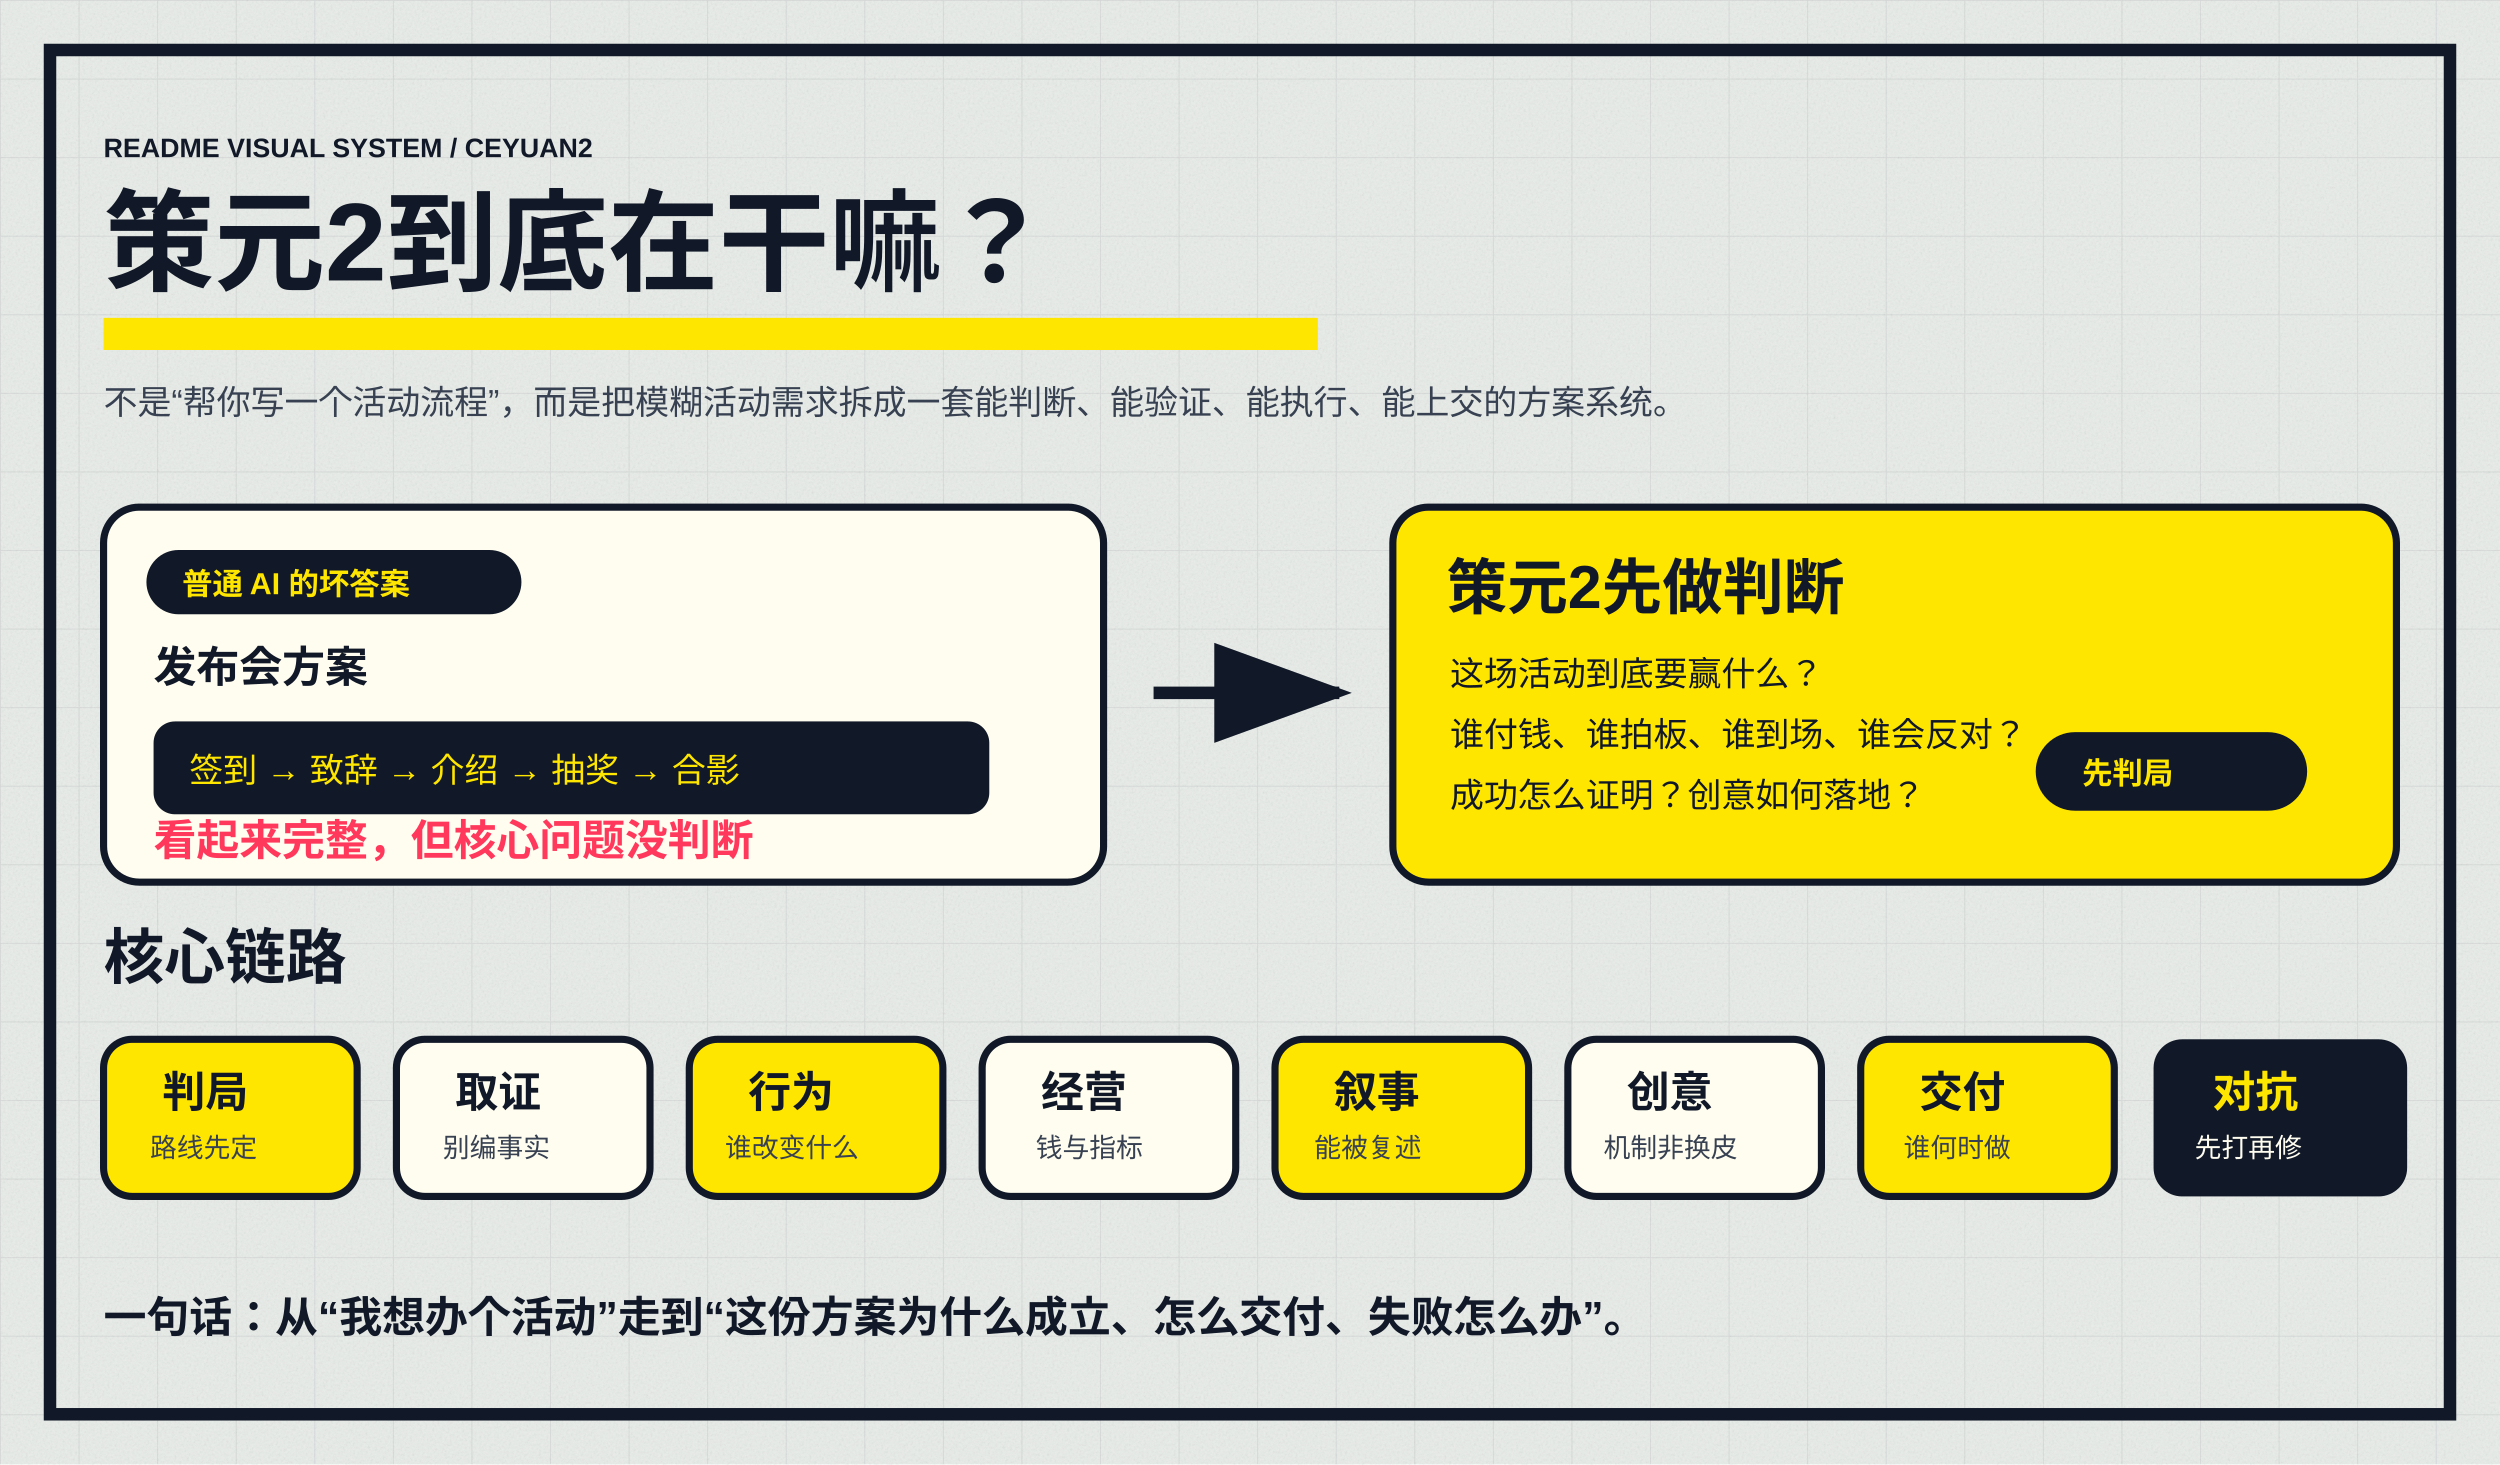
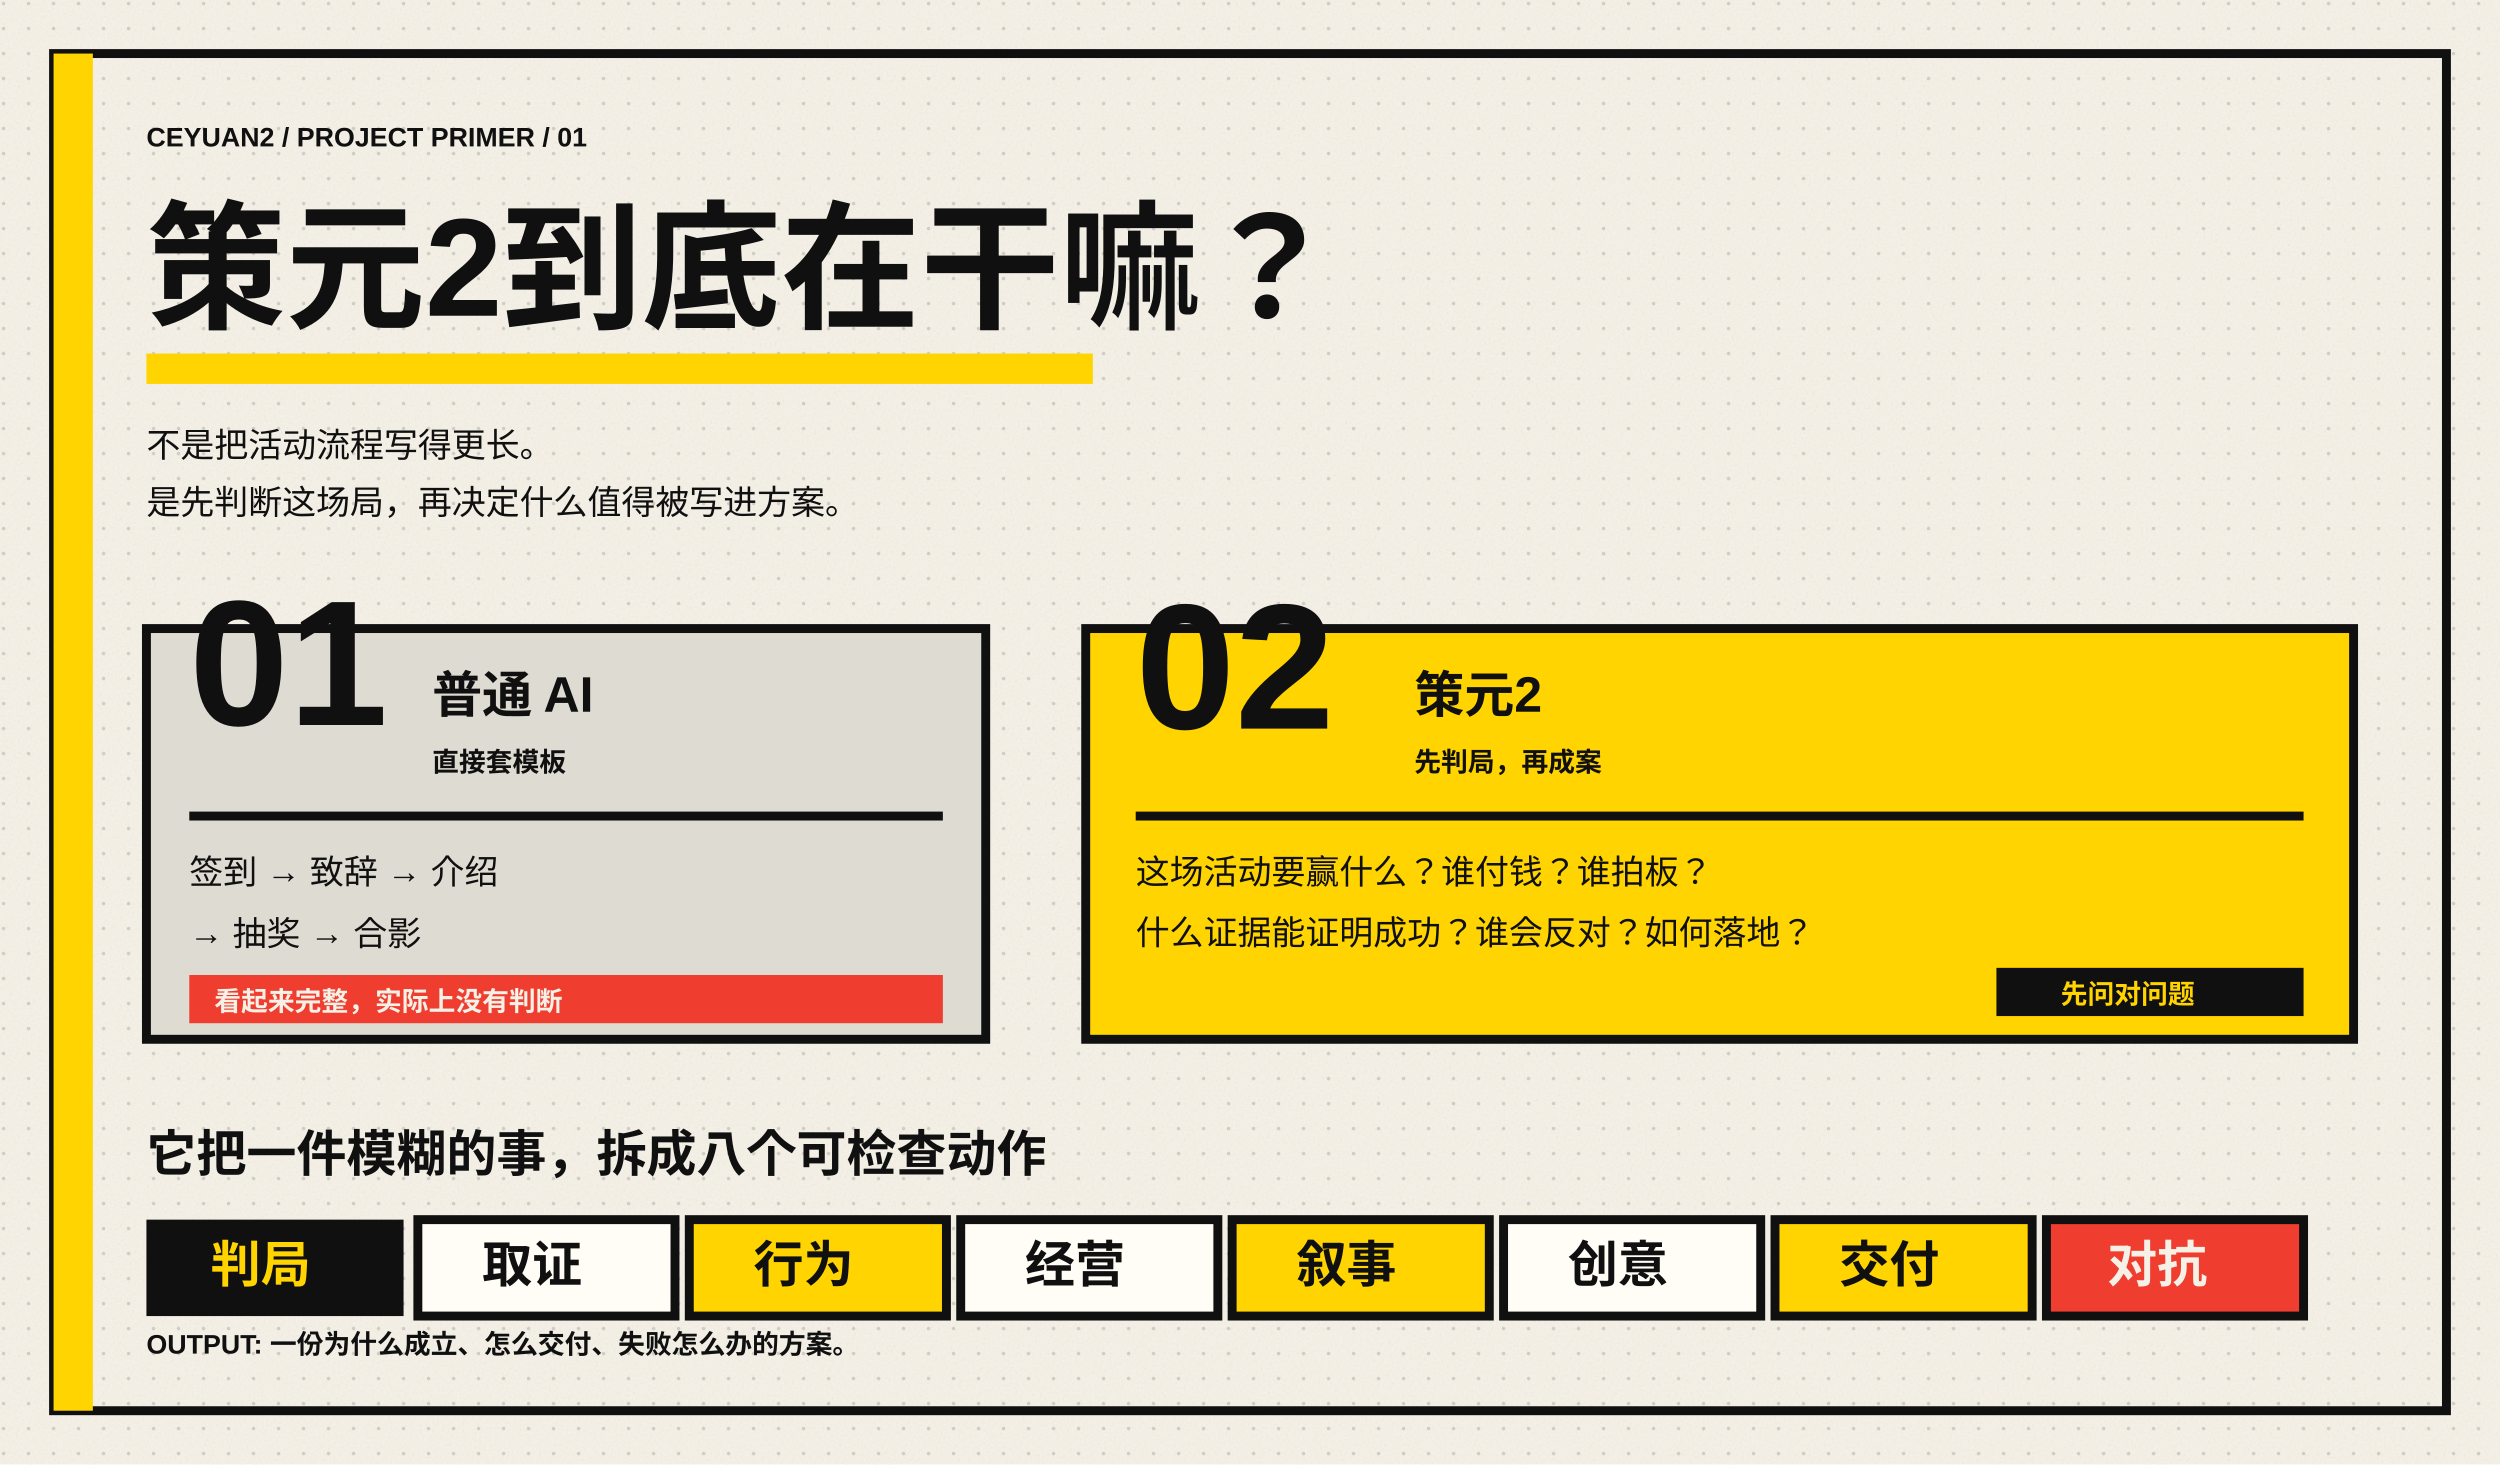
<svg xmlns="http://www.w3.org/2000/svg" width="1400" height="820" viewBox="0 0 1400 820" role="img" aria-labelledby="title desc">
  <defs>
    <filter id="grain">
-       <feTurbulence type="fractalNoise" baseFrequency=".72" numOctaves="3" stitchTiles="stitch" />
+       <feTurbulence type="fractalNoise" baseFrequency=".72" numOctaves="3" />
      <feColorMatrix type="saturate" values="0" />
      <feComponentTransfer>
-         <feFuncA type="table" tableValues="0 .16" />
+         <feFuncA type="table" tableValues="0 .11" />
      </feComponentTransfer>
    </filter>
-     <pattern id="grid" width="44" height="44" patternUnits="userSpaceOnUse">
-       <path d="M44 0H0v44" fill="none" stroke="#111827" stroke-opacity=".08" stroke-width="1" />
+     <pattern id="dots" width="14" height="14" patternUnits="userSpaceOnUse">
+       <circle cx="2" cy="2" r="1" fill="#101010" opacity=".16" />
    </pattern>
-     <marker id="arrow" markerWidth="12" markerHeight="12" refX="10" refY="4" orient="auto" markerUnits="strokeWidth">
-       <path d="M0,0 L0,8 L11,4 z" fill="#111827" />
-     </marker>
    <style>
-       .bg{fill:#e8ece8}.ink{fill:#111827;font-family:Arial,"Microsoft YaHei",sans-serif}.muted{fill:#374151;font-family:Arial,"Microsoft YaHei",sans-serif}
-       .yellow{fill:#ffe600}.black{fill:#111827}.white{fill:#fffdf0}.red{fill:#ff385c}
-       .stroke{stroke:#111827;stroke-width:4}.heavy{stroke:#111827;stroke-width:7}.big{font-size:62px;font-weight:900;letter-spacing:0}.h2{font-size:34px;font-weight:900}.h3{font-size:24px;font-weight:900}.body{font-size:19px}.small{font-size:15px}.tag{font-size:17px;font-weight:800}
+       .ink{fill:#101010;font-family:Arial,"Microsoft YaHei",sans-serif}.cream{fill:#f5f1e7}.yellow{fill:#ffd400}.red{fill:#ef3d2f}.line{stroke:#101010;stroke-width:5}.big{font-size:78px;font-weight:900}.num{font-size:100px;font-weight:900}.h{font-size:28px;font-weight:900}.body{font-size:19px}.small{font-size:15px;font-weight:700}
    </style>
  </defs>
-   <rect width="1400" height="820" class="bg" />
-   <rect width="1400" height="820" fill="url(#grid)" />
+   <rect width="1400" height="820" class="cream" />
+   <rect width="1400" height="820" fill="url(#dots)" />
  <rect width="1400" height="820" filter="url(#grain)" />
-   <rect x="28" y="28" width="1344" height="764" fill="none" class="heavy" />
-   <text x="58" y="88" class="ink small" font-weight="900">README VISUAL SYSTEM / CEYUAN2</text>
-   <text x="58" y="158" class="ink big">策元2到底在干嘛？</text>
-   <rect x="58" y="178" width="680" height="18" class="yellow" />
-   <text x="58" y="232" class="muted body">不是“帮你写一个活动流程”，而是把模糊活动需求拆成一套能判断、能验证、能执行、能上交的方案系统。</text>
-   <g transform="translate(58 284)">
-     <rect x="0" y="0" width="560" height="210" rx="20" class="white stroke" />
-     <rect x="24" y="24" width="210" height="36" rx="18" class="black" />
-     <text x="44" y="49" fill="#ffe600" class="tag" font-family="Arial,'Microsoft YaHei',sans-serif">普通 AI 的坏答案</text>
-     <text x="28" y="98" class="ink h3">发布会方案</text>
-     <rect x="28" y="120" width="468" height="52" rx="12" fill="#111827" />
-     <text x="48" y="154" fill="#ffe600" class="body" font-family="Arial,'Microsoft YaHei',sans-serif">签到 → 致辞 → 介绍 → 抽奖 → 合影</text>
-     <text x="28" y="195" class="red h3">看起来完整，但核心问题没判断</text>
+   <rect x="30" y="30" width="1340" height="760" fill="none" class="line" />
+   <rect x="30" y="30" width="22" height="760" class="yellow" />
+   <text x="82" y="82" class="ink small">CEYUAN2 / PROJECT PRIMER / 01</text>
+   <text x="82" y="178" class="ink big">策元2到底在干嘛？</text>
+   <rect x="82" y="198" width="530" height="17" class="yellow" />
+   <text x="82" y="256" class="ink body">不是把活动流程写得更长。</text>
+   <text x="82" y="288" class="ink body">是先判断这场局，再决定什么值得被写进方案。</text>
+   <g transform="translate(82 352)">
+     <rect x="0" y="0" width="470" height="230" fill="#dedbd2" class="line" />
+     <text x="24" y="54" class="ink num">01</text>
+     <text x="160" y="47" class="ink h">普通 AI</text>
+     <text x="160" y="80" class="ink small">直接套模板</text>
+     <line x1="24" y1="105" x2="446" y2="105" class="line" />
+     <text x="24" y="143" class="ink body">签到 → 致辞 → 介绍</text>
+     <text x="24" y="177" class="ink body">→ 抽奖 → 合影</text>
+     <rect x="24" y="194" width="422" height="27" class="red" />
+     <text x="38" y="214" fill="#f5f1e7" class="small">看起来完整，实际上没有判断</text>
  </g>
-   <path d="M646 388H750" fill="none" stroke="#111827" stroke-width="7" marker-end="url(#arrow)" />
-   <g transform="translate(780 284)">
-     <rect x="0" y="0" width="562" height="210" rx="20" class="yellow stroke" />
-     <text x="30" y="57" class="ink h2">策元2先做判断</text>
-     <text x="32" y="100" class="ink body">这场活动到底要赢什么？</text>
-     <text x="32" y="134" class="ink body">谁付钱、谁拍板、谁到场、谁会反对？</text>
-     <text x="32" y="168" class="ink body">成功怎么证明？创意如何落地？</text>
-     <rect x="360" y="126" width="152" height="44" rx="22" class="black" />
-     <text x="386" y="155" fill="#ffe600" class="tag" font-family="Arial,'Microsoft YaHei',sans-serif">先判局</text>
+   <g transform="translate(608 352)">
+     <rect x="0" y="0" width="710" height="230" class="yellow line" />
+     <text x="28" y="56" class="ink num">02</text>
+     <text x="184" y="47" class="ink h">策元2</text>
+     <text x="184" y="80" class="ink small">先判局，再成案</text>
+     <line x1="28" y1="105" x2="682" y2="105" class="line" />
+     <text x="28" y="143" class="ink body">这场活动要赢什么？谁付钱？谁拍板？</text>
+     <text x="28" y="177" class="ink body">什么证据能证明成功？谁会反对？如何落地？</text>
+     <rect x="510" y="190" width="172" height="27" fill="#101010" />
+     <text x="546" y="210" fill="#ffd400" class="small">先问对问题</text>
  </g>
-   <g transform="translate(58 548)">
-     <text x="0" y="0" class="ink h2">核心链路</text>
-     <g transform="translate(0 34)">
-       <rect x="0" y="0" width="142" height="88" rx="16" class="yellow stroke" />
-       <text x="33" y="38" class="ink h3">判局</text>
-       <text x="26" y="66" class="muted small">路线先定</text>
-       <rect x="164" y="0" width="142" height="88" rx="16" class="white stroke" />
-       <text x="197" y="38" class="ink h3">取证</text>
-       <text x="190" y="66" class="muted small">别编事实</text>
-       <rect x="328" y="0" width="142" height="88" rx="16" class="yellow stroke" />
-       <text x="361" y="38" class="ink h3">行为</text>
-       <text x="348" y="66" class="muted small">谁改变什么</text>
-       <rect x="492" y="0" width="142" height="88" rx="16" class="white stroke" />
-       <text x="525" y="38" class="ink h3">经营</text>
-       <text x="522" y="66" class="muted small">钱与指标</text>
-       <rect x="656" y="0" width="142" height="88" rx="16" class="yellow stroke" />
-       <text x="689" y="38" class="ink h3">叙事</text>
-       <text x="678" y="66" class="muted small">能被复述</text>
-       <rect x="820" y="0" width="142" height="88" rx="16" class="white stroke" />
-       <text x="853" y="38" class="ink h3">创意</text>
-       <text x="840" y="66" class="muted small">机制非换皮</text>
-       <rect x="984" y="0" width="142" height="88" rx="16" class="yellow stroke" />
-       <text x="1017" y="38" class="ink h3">交付</text>
-       <text x="1008" y="66" class="muted small">谁何时做</text>
-       <rect x="1148" y="0" width="142" height="88" rx="16" class="black" />
-       <text x="1181" y="38" fill="#ffe600" class="h3" font-family="Arial,'Microsoft YaHei',sans-serif">对抗</text>
-       <text x="1171" y="66" fill="#fffdf0" class="small" font-family="Arial,'Microsoft YaHei',sans-serif">先打再修</text>
+   <g transform="translate(82 625)">
+     <text x="0" y="31" class="ink h">它把一件模糊的事，拆成八个可检查动作</text>
+     <g transform="translate(0 58)">
+       <rect x="0" y="0" width="144" height="54" class="ink" />
+       <text x="36" y="35" fill="#ffd400" class="h">判局</text>
+       <rect x="152" y="0" width="144" height="54" fill="#fffdf5" class="line" />
+       <text x="188" y="35" class="ink h">取证</text>
+       <rect x="304" y="0" width="144" height="54" class="yellow line" />
+       <text x="340" y="35" class="ink h">行为</text>
+       <rect x="456" y="0" width="144" height="54" fill="#fffdf5" class="line" />
+       <text x="492" y="35" class="ink h">经营</text>
+       <rect x="608" y="0" width="144" height="54" class="yellow line" />
+       <text x="644" y="35" class="ink h">叙事</text>
+       <rect x="760" y="0" width="144" height="54" fill="#fffdf5" class="line" />
+       <text x="796" y="35" class="ink h">创意</text>
+       <rect x="912" y="0" width="144" height="54" class="yellow line" />
+       <text x="948" y="35" class="ink h">交付</text>
+       <rect x="1064" y="0" width="144" height="54" class="red line" />
+       <text x="1098" y="35" fill="#f5f1e7" class="h">对抗</text>
    </g>
  </g>
-   <text x="58" y="746" class="ink h3">一句话：从“我想办个活动”走到“这份方案为什么成立、怎么交付、失败怎么办”。</text>
+   <text x="82" y="758" class="ink small">OUTPUT: 一份为什么成立、怎么交付、失败怎么办的方案。</text>
</svg>
